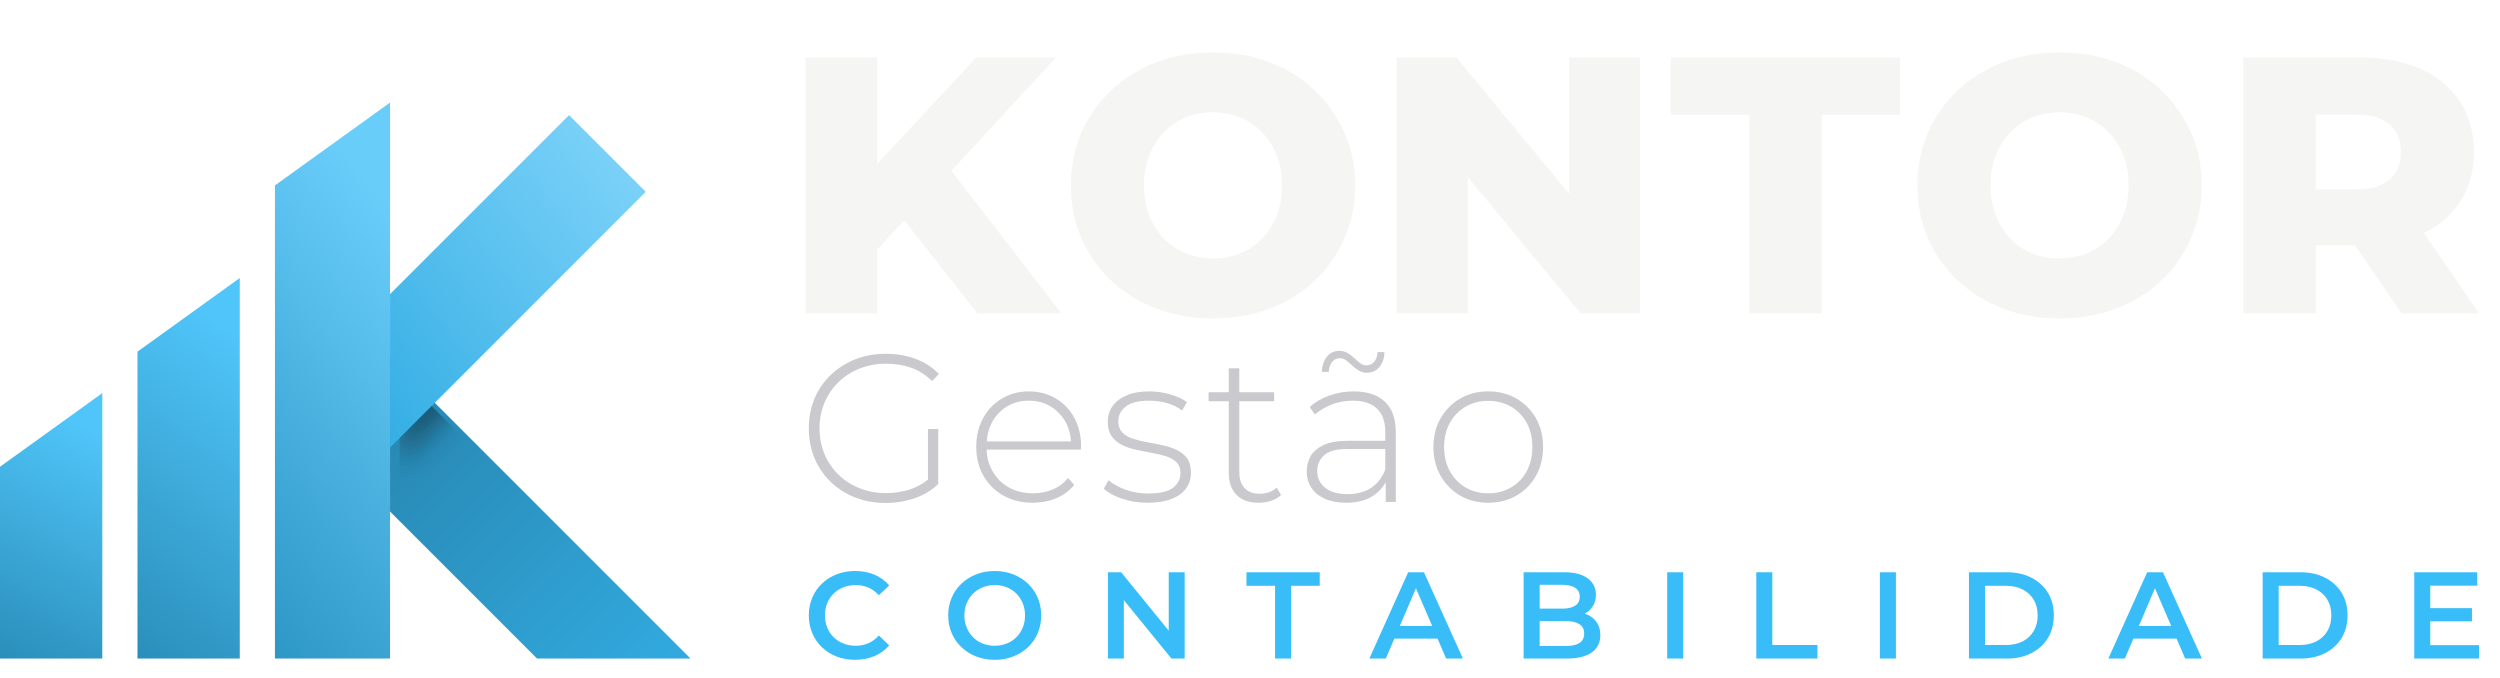
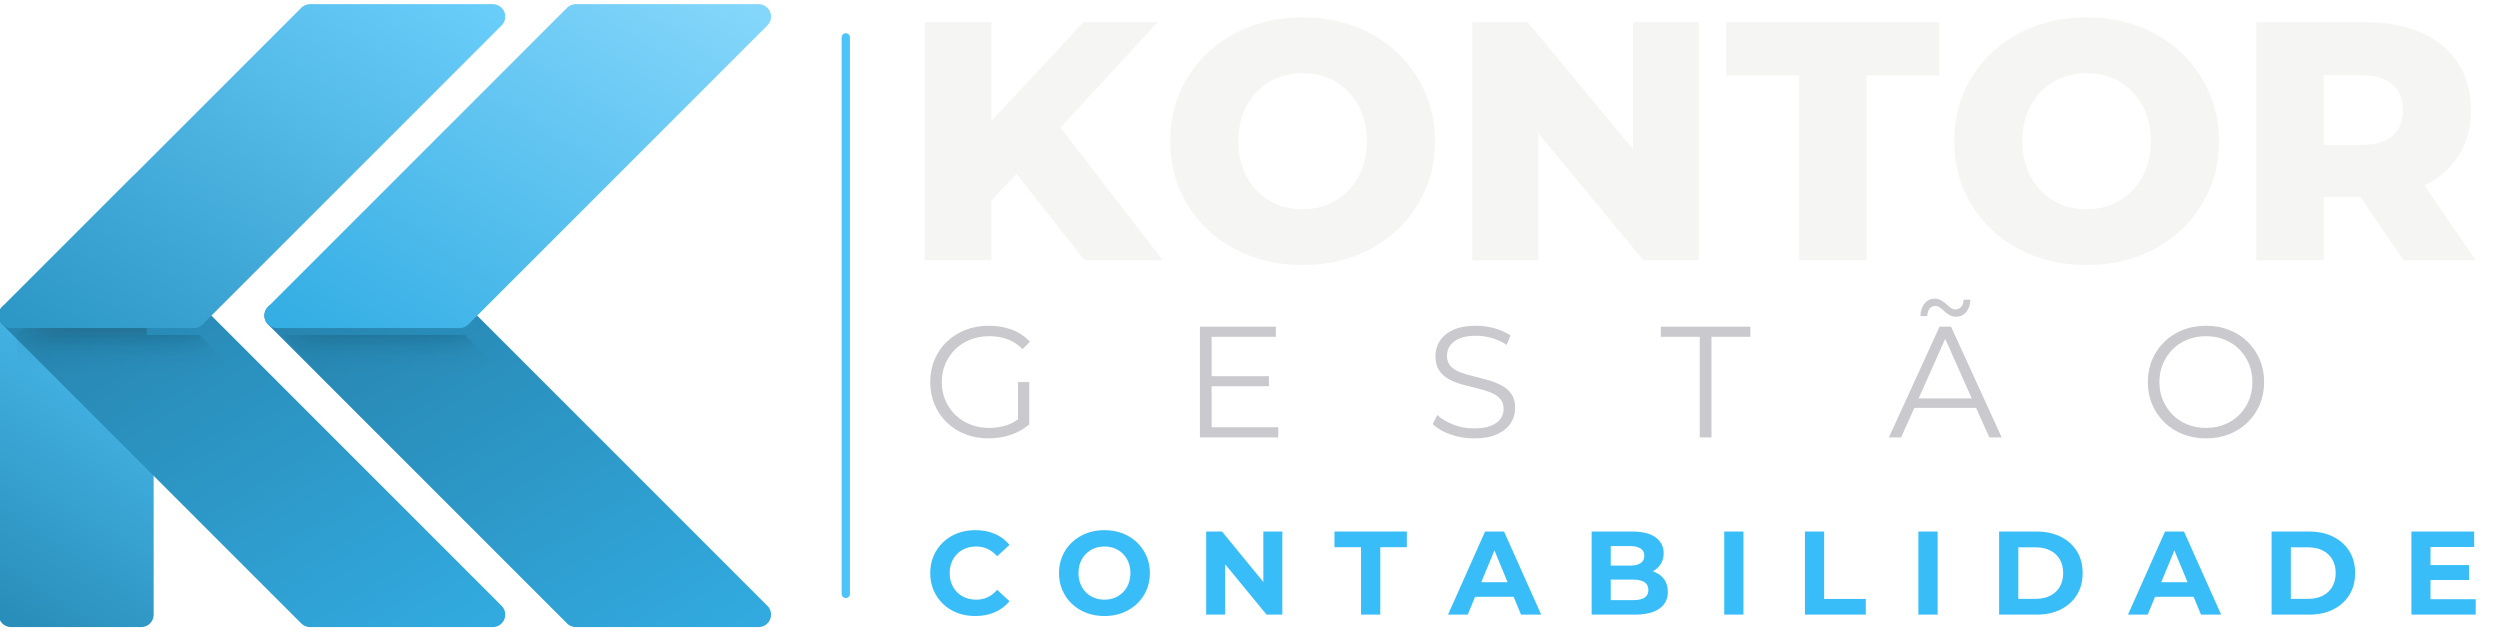
- <svg xmlns="http://www.w3.org/2000/svg" viewBox="0 -6 782 212" role="img" aria-label="Kontor Gestão Contabilidade">
+ <svg xmlns="http://www.w3.org/2000/svg" viewBox="-4 -6 903 228" role="img" aria-label="Kontor Gestão Contabilidade">
  <defs>
    <linearGradient id="kt-a" x1="0" y1="1" x2="0.2" y2="0">
      <stop offset="0" stop-color="#2A8EBA" />
      <stop offset="1" stop-color="#50C5F9" />
    </linearGradient>
-     <linearGradient id="kt-b" x1="0" y1="1" x2="0.25" y2="0">
+     <linearGradient id="kt-b" x1="0" y1="1" x2="1" y2="0">
      <stop offset="0" stop-color="#2D97C6" />
      <stop offset="1" stop-color="#69CDFA" />
    </linearGradient>
    <linearGradient id="kt-braco" x1="0" y1="1" x2="1" y2="0">
      <stop offset="0" stop-color="#34AEE4" />
      <stop offset="1" stop-color="#84D6FB" />
    </linearGradient>
    <linearGradient id="kt-perna" x1="0" y1="0" x2="1" y2="1">
      <stop offset="0" stop-color="#2784AE" />
      <stop offset="1" stop-color="#32AADF" />
    </linearGradient>
-     <filter id="kt-desfoque" x="-20%" y="-20%" width="140%" height="140%">
-       <feGaussianBlur stdDeviation="4" />
+     <filter id="kt-d" x="-20%" y="-20%" width="140%" height="140%">
+       <feGaussianBlur stdDeviation="6" />
    </filter>
+     <clipPath id="kt-pa">
+       <path d="M0,108 L66,108 L174,216 L108,216 Z" />
+       <path d="M0,108 L47,61 L47,216 L0,216 Z" />
+     </clipPath>
+     <clipPath id="kt-pb">
+       <path d="M96,108 L162,108 L270,216 L204,216 Z" />
+     </clipPath>
  </defs>
-   <g>
-     <path fill="url(#kt-a)" d="M0,200 L0,140 L32,116.96 L32,200 Z" />
-     <path fill="url(#kt-a)" d="M43,200 L43,104 L75,80.96 L75,200 Z" />
-     <path fill="url(#kt-b)" d="M86,200 L86,52 L122,26.08 L122,200 Z" />
-     <path fill="url(#kt-perna)" d="M122,106 L216,200 L168,200 L122,154 Z" />
-     <clipPath id="kt-clip-perna">
-       <path d="M122,106 L216,200 L168,200 L122,154 Z" />
-     </clipPath>
-     <path clip-path="url(#kt-clip-perna)" filter="url(#kt-desfoque)" fill="#0E2F3E" opacity=".55" transform="translate(3 5)" d="M122,86 L178,30 L202,54 L122,134 Z" />
-     <path fill="url(#kt-braco)" d="M122,86 L178,30 L202,54 L122,134 Z" />
+   <g stroke-linejoin="round" stroke-width="9">
+     <path fill="url(#kt-a)" stroke="url(#kt-a)" d="M0,108 L47,61 L47,216 L0,216 Z" />
+     <path fill="url(#kt-perna)" stroke="url(#kt-perna)" d="M0,108 L66,108 L174,216 L108,216 Z" />
+     <path clip-path="url(#kt-pa)" filter="url(#kt-d)" fill="#0E2F3E" opacity=".38" transform="translate(2 7)" d="M0,108 L108,0 L174,0 L66,108 Z" />
+     <path fill="url(#kt-b)" stroke="url(#kt-b)" d="M0,108 L108,0 L174,0 L66,108 Z" />
+     <path fill="url(#kt-perna)" stroke="url(#kt-perna)" d="M96,108 L162,108 L270,216 L204,216 Z" />
+     <path clip-path="url(#kt-pb)" filter="url(#kt-d)" fill="#0E2F3E" opacity=".38" transform="translate(2 7)" d="M96,108 L204,0 L270,0 L162,108 Z" />
+     <path fill="url(#kt-braco)" stroke="url(#kt-braco)" d="M96,108 L204,0 L270,0 L162,108 Z" />
  </g>
-   <path fill="#F5F5F4" d="M274.40 92L252 92L252 12.00L274.40 12.00L274.40 45.26L305.37 12.00L330.29 12.00L297.60 47.43L332 92L305.71 92L282.86 62.97L274.40 72L274.40 92ZM379.43 93.60L379.43 93.60Q369.83 93.60 361.71 90.51Q353.60 87.43 347.60 81.77Q341.60 76.11 338.29 68.57Q334.97 61.03 334.97 52.00L334.97 52.00Q334.97 42.97 338.29 35.43Q341.60 27.89 347.60 22.23Q353.60 16.57 361.71 13.49Q369.83 10.40 379.43 10.40L379.43 10.40Q389.14 10.40 397.20 13.49Q405.26 16.57 411.20 22.23Q417.14 27.89 420.51 35.43Q423.89 42.97 423.89 52.00L423.89 52.00Q423.89 61.03 420.51 68.63Q417.14 76.23 411.20 81.83Q405.26 87.43 397.20 90.51Q389.14 93.60 379.43 93.60ZM379.43 74.86L379.43 74.86Q384 74.86 387.94 73.26Q391.89 71.66 394.80 68.63Q397.71 65.60 399.37 61.37Q401.03 57.14 401.03 52.00L401.03 52.00Q401.03 46.74 399.37 42.57Q397.71 38.40 394.80 35.37Q391.89 32.34 387.94 30.74Q384 29.14 379.43 29.14L379.43 29.14Q374.86 29.14 370.91 30.74Q366.97 32.34 364.06 35.37Q361.14 38.40 359.49 42.57Q357.83 46.74 357.83 52.00L357.83 52.00Q357.83 57.14 359.49 61.37Q361.14 65.60 364.06 68.63Q366.97 71.66 370.91 73.26Q374.86 74.86 379.43 74.86ZM459.09 92L436.91 92L436.91 12.00L455.54 12.00L490.86 54.63L490.86 12.00L513.03 12.00L513.03 92L494.40 92L459.09 49.37L459.09 92ZM569.83 92L547.20 92L547.20 29.94L522.63 29.94L522.63 12.00L594.29 12.00L594.29 29.94L569.83 29.94L569.83 92ZM644.23 93.60L644.23 93.60Q634.63 93.60 626.51 90.51Q618.40 87.43 612.40 81.77Q606.40 76.11 603.09 68.57Q599.77 61.03 599.77 52.00L599.77 52.00Q599.77 42.97 603.09 35.43Q606.40 27.89 612.40 22.23Q618.40 16.57 626.51 13.49Q634.63 10.40 644.23 10.40L644.23 10.40Q653.94 10.40 662 13.49Q670.06 16.57 676 22.23Q681.94 27.89 685.31 35.43Q688.69 42.97 688.69 52.00L688.69 52.00Q688.69 61.03 685.31 68.63Q681.94 76.23 676 81.83Q670.06 87.43 662 90.51Q653.94 93.60 644.23 93.60ZM644.23 74.86L644.23 74.86Q648.80 74.86 652.74 73.26Q656.69 71.66 659.60 68.63Q662.51 65.60 664.17 61.37Q665.83 57.14 665.83 52.00L665.83 52.00Q665.83 46.74 664.17 42.57Q662.51 38.40 659.60 35.37Q656.69 32.34 652.74 30.74Q648.80 29.14 644.23 29.14L644.23 29.14Q639.66 29.14 635.71 30.74Q631.77 32.34 628.86 35.37Q625.94 38.40 624.29 42.57Q622.63 46.74 622.63 52.00L622.63 52.00Q622.63 57.14 624.29 61.37Q625.94 65.60 628.86 68.63Q631.77 71.66 635.71 73.26Q639.66 74.86 644.23 74.86ZM724.34 92L701.71 92L701.71 12.00L738.29 12.00Q749.26 12.00 757.20 15.54Q765.14 19.09 769.49 25.77Q773.83 32.46 773.83 41.60L773.83 41.60Q773.83 50.63 769.49 57.14L769.49 57.14Q765.37 63.43 758.17 66.86L758.17 66.86L775.43 92L751.20 92L736.69 70.74L724.34 70.74L724.34 92ZM724.34 29.83L724.34 53.26L736.91 53.26Q744 53.26 747.49 50.17Q750.97 47.09 750.97 41.60L750.97 41.60Q750.97 36.00 747.49 32.91Q744 29.83 736.91 29.83L736.91 29.83L724.34 29.83Z" />
-   <path fill="#C9C9CE" d="M277.05 151.33L277.05 151.33Q271.86 151.33 267.46 149.59Q263.05 147.85 259.80 144.69Q256.55 141.54 254.77 137.30Q253 133.06 253 128Q253 122.94 254.77 118.70Q256.55 114.46 259.83 111.31Q263.12 108.15 267.49 106.41Q271.86 104.67 277.12 104.67L277.12 104.67Q282.11 104.67 286.38 106.25Q290.65 107.83 293.68 110.98L293.68 110.98L291.57 113.21Q288.55 110.26 284.97 109.01Q281.39 107.76 277.18 107.76L277.18 107.76Q272.71 107.76 268.90 109.27Q265.09 110.78 262.27 113.54Q259.44 116.30 257.90 119.98Q256.35 123.66 256.35 128Q256.35 132.34 257.90 136.02Q259.44 139.70 262.27 142.46Q265.09 145.22 268.90 146.73Q272.71 148.24 277.18 148.24L277.18 148.24Q281.26 148.24 284.94 146.99L284.94 146.99Q287.76 146.01 290.26 144.03L290.26 144.03L290.26 128.20L293.48 128.20L293.48 145.41Q290.39 148.37 286.09 149.85Q281.78 151.33 277.05 151.33ZM323.05 151.26L323.05 151.26Q317.86 151.26 313.88 149.03Q309.91 146.79 307.64 142.85Q305.37 138.91 305.37 133.85L305.37 133.85Q305.37 128.72 307.51 124.81Q309.65 120.90 313.39 118.67Q317.14 116.43 321.80 116.43Q326.47 116.43 330.18 118.60Q333.89 120.77 336.03 124.68Q338.17 128.59 338.17 133.72L338.17 133.72Q338.17 133.91 338.13 134.14Q338.10 134.37 338.10 134.64L338.10 134.64L308.59 134.64Q308.73 138.45 310.50 141.41L310.50 141.41Q312.34 144.69 315.63 146.50Q318.91 148.31 323.12 148.31L323.12 148.31Q326.40 148.31 329.26 147.12Q332.12 145.94 334.09 143.51L334.09 143.51L336.00 145.68Q333.76 148.44 330.38 149.85Q326.99 151.26 323.05 151.26ZM308.66 132.07L308.66 132.07L335.01 132.07Q334.81 128.79 333.37 126.09L333.37 126.09Q331.59 122.94 328.64 121.13Q325.68 119.33 321.80 119.33L321.80 119.33Q317.99 119.33 315.00 121.13Q312.01 122.94 310.30 126.09L310.30 126.09Q308.86 128.79 308.66 132.07ZM359.00 151.26L359.00 151.26Q354.73 151.26 351.01 150.01Q347.30 148.77 345.26 146.86L345.26 146.86L346.77 144.23Q348.75 145.94 352.03 147.16Q355.32 148.37 359.13 148.37L359.13 148.37Q364.52 148.37 366.88 146.60Q369.25 144.82 369.25 141.93L369.25 141.93Q369.25 139.83 368.03 138.61Q366.82 137.40 364.78 136.74Q362.74 136.08 360.31 135.66Q357.88 135.23 355.45 134.70Q353.02 134.18 350.98 133.19Q348.94 132.21 347.73 130.46Q346.51 128.72 346.51 125.83L346.51 125.83Q346.51 123.20 347.96 121.10Q349.40 119.00 352.29 117.72Q355.19 116.43 359.52 116.43L359.52 116.43Q362.74 116.43 366.00 117.35Q369.25 118.27 371.29 119.79L371.29 119.79L369.77 122.41Q367.61 120.77 364.91 120.05Q362.22 119.33 359.46 119.33L359.46 119.33Q354.46 119.33 352.13 121.17Q349.80 123.01 349.80 125.77L349.80 125.77Q349.80 127.93 351.01 129.22Q352.23 130.50 354.27 131.19Q356.30 131.88 358.73 132.30Q361.17 132.73 363.60 133.26Q366.03 133.78 368.07 134.74Q370.10 135.69 371.32 137.36Q372.53 139.04 372.53 141.87L372.53 141.87Q372.53 144.69 370.99 146.79Q369.45 148.90 366.42 150.08Q363.40 151.26 359.00 151.26ZM393.69 151.26L393.69 151.26Q389.16 151.26 386.76 148.77Q384.36 146.27 384.36 141.93L384.36 141.93L384.36 119.52L378.05 119.52L378.05 116.70L384.36 116.70L384.36 109.21L387.65 109.21L387.65 116.70L398.56 116.70L398.56 119.52L387.65 119.52L387.65 141.60Q387.65 144.89 389.29 146.66Q390.93 148.44 394.02 148.44L394.02 148.44Q397.24 148.44 399.35 146.53L399.35 146.53L400.73 148.83Q399.41 150.08 397.54 150.67Q395.67 151.26 393.69 151.26ZM436.61 151L433.45 151L433.45 144.82Q432.07 147.39 429.57 149.03L429.57 149.03Q426.22 151.26 421.10 151.26L421.10 151.26Q417.29 151.26 414.49 150.05Q411.70 148.83 410.22 146.60Q408.74 144.36 408.74 141.47L408.74 141.47Q408.74 138.84 409.96 136.71Q411.17 134.57 414.00 133.22Q416.83 131.88 421.56 131.88L421.56 131.88L433.32 131.88L433.32 129.12Q433.32 124.32 430.72 121.82Q428.13 119.33 423.13 119.33L423.13 119.33Q419.59 119.33 416.53 120.54Q413.47 121.76 411.31 123.66L411.31 123.66L409.66 121.30Q412.23 119.00 415.84 117.72Q419.45 116.43 423.40 116.43L423.40 116.43Q429.77 116.43 433.19 119.65Q436.61 122.87 436.61 129.25L436.61 129.25L436.61 151ZM433.32 140.88L433.32 134.44L421.62 134.44Q416.30 134.44 414.16 136.41Q412.03 138.38 412.03 141.34L412.03 141.34Q412.03 144.63 414.53 146.60Q417.02 148.57 421.56 148.57L421.56 148.57Q425.89 148.57 428.88 146.60Q431.87 144.63 433.32 140.88L433.32 140.88ZM427.60 110.59L427.60 110.59Q426.16 110.59 425.01 109.90Q423.86 109.21 422.94 108.32Q422.02 107.43 421.10 106.74Q420.18 106.05 419.13 106.05L419.13 106.05Q417.61 106.05 416.69 107.20Q415.77 108.35 415.64 110.32L415.64 110.32L413.47 110.32Q413.61 107.37 415.08 105.56Q416.56 103.75 418.93 103.75L418.93 103.75Q420.37 103.75 421.52 104.44Q422.67 105.13 423.63 106.02Q424.58 106.91 425.47 107.60Q426.35 108.29 427.41 108.29L427.41 108.29Q428.92 108.29 429.87 107.14Q430.82 105.99 430.89 104.15L430.89 104.15L433.06 104.15Q432.99 106.97 431.48 108.78Q429.97 110.59 427.60 110.59ZM465.52 151.26L465.52 151.26Q460.59 151.26 456.75 149.03Q452.90 146.79 450.64 142.85Q448.37 138.91 448.37 133.85L448.37 133.85Q448.37 128.72 450.64 124.81Q452.90 120.90 456.75 118.67Q460.59 116.43 465.52 116.43L465.52 116.43Q470.45 116.43 474.33 118.67Q478.20 120.90 480.44 124.81Q482.67 128.72 482.67 133.85L482.67 133.85Q482.67 138.91 480.44 142.85Q478.20 146.79 474.33 149.03Q470.45 151.26 465.52 151.26ZM465.52 148.31L465.52 148.31Q469.46 148.31 472.62 146.50Q475.77 144.69 477.55 141.41Q479.32 138.12 479.32 133.85L479.32 133.85Q479.32 129.51 477.55 126.26Q475.77 123.01 472.62 121.20Q469.46 119.39 465.52 119.39L465.52 119.39Q461.58 119.39 458.46 121.20Q455.33 123.01 453.53 126.26Q451.72 129.51 451.72 133.85L451.72 133.85Q451.72 138.12 453.53 141.41Q455.33 144.69 458.46 146.50Q461.58 148.31 465.52 148.31Z" />
-   <path fill="#38BDF8" d="M267.43 200.39L267.43 200.39Q264.34 200.39 261.70 199.36Q259.06 198.34 257.11 196.47Q255.16 194.60 254.08 192.05Q253 189.51 253 186.50L253 186.50Q253 183.49 254.08 180.95Q255.16 178.40 257.13 176.53Q259.09 174.66 261.72 173.64Q264.34 172.61 267.46 172.61L267.46 172.61Q270.78 172.61 273.52 173.75Q276.26 174.89 278.15 177.13L278.15 177.13L274.91 180.17Q273.44 178.59 271.63 177.80Q269.82 177.01 267.70 177.01L267.70 177.01Q265.57 177.01 263.82 177.71Q262.06 178.40 260.77 179.67Q259.48 180.95 258.77 182.68Q258.05 184.42 258.05 186.50L258.05 186.50Q258.05 188.58 258.77 190.32Q259.48 192.05 260.77 193.33Q262.06 194.60 263.82 195.29Q265.57 195.99 267.70 195.99L267.70 195.99Q269.82 195.99 271.63 195.20Q273.44 194.41 274.91 192.79L274.91 192.79L278.15 195.87Q276.26 198.07 273.52 199.23Q270.78 200.39 267.43 200.39ZM311.18 200.39L311.18 200.39Q308.02 200.39 305.36 199.34Q302.69 198.30 300.73 196.43Q298.76 194.56 297.68 192.03Q296.60 189.51 296.60 186.50L296.60 186.50Q296.60 183.49 297.68 180.97Q298.76 178.44 300.73 176.57Q302.69 174.70 305.36 173.66Q308.02 172.61 311.14 172.61L311.14 172.61Q314.30 172.61 316.95 173.66Q319.59 174.70 321.56 176.57Q323.52 178.44 324.60 180.97Q325.68 183.49 325.68 186.50L325.68 186.50Q325.68 189.51 324.60 192.05Q323.52 194.60 321.56 196.45Q319.59 198.30 316.95 199.34Q314.30 200.39 311.18 200.39ZM311.14 195.99L311.14 195.99Q313.19 195.99 314.92 195.29Q316.66 194.60 317.93 193.31Q319.20 192.02 319.92 190.30Q320.63 188.58 320.63 186.50L320.63 186.50Q320.63 184.42 319.92 182.70Q319.20 180.98 317.93 179.69Q316.66 178.40 314.92 177.71Q313.19 177.01 311.14 177.01L311.14 177.01Q309.10 177.01 307.38 177.71Q305.66 178.40 304.37 179.69Q303.08 180.98 302.37 182.70Q301.65 184.42 301.65 186.50L301.65 186.50Q301.65 188.54 302.37 190.28Q303.08 192.02 304.35 193.31Q305.63 194.60 307.36 195.29Q309.10 195.99 311.14 195.99ZM351.54 200L346.56 200L346.56 173L350.69 173L365.58 191.28L365.58 173L370.56 173L370.56 200L366.43 200L351.54 181.72L351.54 200ZM403.86 200L398.84 200L398.84 177.24L389.89 177.24L389.89 173L412.81 173L412.81 177.24L403.86 177.24L403.86 200ZM433.49 200L428.33 200L440.48 173L445.41 173L457.60 200L452.36 200L449.66 193.75L436.16 193.75L433.49 200ZM437.85 189.82L448.00 189.82L442.91 178.01L437.85 189.82ZM490.02 200L476.59 200L476.59 173L489.24 173Q494.10 173 496.65 174.91Q499.20 176.82 499.20 180.02L499.20 180.02Q499.20 182.18 498.19 183.68L498.19 183.68Q497.23 185.15 495.69 185.96L495.69 185.96Q496.19 186.11 496.65 186.31L496.65 186.31Q498.46 187.16 499.52 188.74Q500.58 190.32 500.58 192.67L500.58 192.67Q500.58 196.14 497.92 198.07Q495.26 200 490.02 200L490.02 200ZM481.61 188.27L481.61 196.07L489.71 196.07Q492.52 196.07 494.03 195.14Q495.53 194.21 495.53 192.17L495.53 192.17Q495.53 190.16 494.03 189.22Q492.52 188.27 489.71 188.27L489.71 188.27L481.61 188.27ZM481.61 176.93L481.61 184.38L488.70 184.38Q491.33 184.38 492.73 183.45Q494.14 182.53 494.14 180.68L494.14 180.68Q494.14 178.79 492.73 177.86Q491.33 176.93 488.70 176.93L488.70 176.93L481.61 176.93ZM526.52 200L521.50 200L521.50 173L526.52 173L526.52 200ZM568.50 200L549.37 200L549.37 173L554.38 173L554.38 195.76L568.50 195.76L568.50 200ZM593.04 200L588.03 200L588.03 173L593.04 173L593.04 200ZM627.70 200L615.89 200L615.89 173L627.70 173Q632.09 173 635.41 174.70Q638.73 176.39 640.58 179.40Q642.43 182.41 642.43 186.50L642.43 186.50Q642.43 190.55 640.58 193.58Q638.73 196.61 635.41 198.30Q632.09 200 627.70 200L627.70 200ZM620.91 177.24L620.91 195.76L627.46 195.76Q630.51 195.76 632.73 194.60Q634.95 193.44 636.16 191.36Q637.38 189.28 637.38 186.50L637.38 186.50Q637.38 183.68 636.16 181.62Q634.95 179.56 632.73 178.40Q630.51 177.24 627.46 177.24L627.46 177.24L620.91 177.24ZM664.66 200L659.49 200L671.64 173L676.58 173L688.77 200L683.52 200L680.82 193.75L667.32 193.75L664.66 200ZM669.02 189.82L679.16 189.82L674.07 178.01L669.02 189.82ZM719.56 200L707.76 200L707.76 173L719.56 173Q723.96 173 727.28 174.70Q730.59 176.39 732.45 179.40Q734.30 182.41 734.30 186.50L734.30 186.50Q734.30 190.55 732.45 193.58Q730.59 196.61 727.28 198.30Q723.96 200 719.56 200L719.56 200ZM712.77 177.24L712.77 195.76L719.33 195.76Q722.38 195.76 724.60 194.60Q726.81 193.44 728.03 191.36Q729.24 189.28 729.24 186.50L729.24 186.50Q729.24 183.68 728.03 181.62Q726.81 179.56 724.60 178.40Q722.38 177.24 719.33 177.24L719.33 177.24L712.77 177.24ZM760.19 188.35L760.19 195.80L775.43 195.80L775.43 200L755.18 200L755.18 173L774.89 173L774.89 177.20L760.19 177.20L760.19 184.22L773.23 184.22L773.23 188.35L760.19 188.35Z" />
+   <rect x="300" y="6" width="3" height="204" rx="1.5" fill="#38BDF8" opacity=".9" />
+   <path fill="#F5F5F4" d="M354.08 88L330 88L330 2L354.08 2L354.08 37.75L387.37 2L414.16 2L379.02 40.09L416 88L387.74 88L363.17 56.79L354.08 66.50L354.08 88ZM466.49 89.72L466.49 89.72Q456.17 89.72 447.45 86.40Q438.73 83.09 432.28 77.00Q425.83 70.92 422.27 62.81Q418.70 54.71 418.70 45L418.70 45Q418.70 35.29 422.27 27.19Q425.83 19.08 432.28 13.00Q438.73 6.91 447.45 3.60Q456.17 0.28 466.49 0.28L466.49 0.28Q476.94 0.28 485.60 3.60Q494.26 6.91 500.65 13.00Q507.04 19.08 510.66 27.19Q514.29 35.29 514.29 45L514.29 45Q514.29 54.71 510.66 62.88Q507.04 71.05 500.65 77.07Q494.26 83.09 485.60 86.40Q476.94 89.72 466.49 89.72ZM466.49 69.57L466.49 69.57Q471.41 69.57 475.65 67.85Q479.89 66.13 483.02 62.88Q486.15 59.62 487.93 55.07Q489.71 50.53 489.71 45L489.71 45Q489.71 39.35 487.93 34.86Q486.15 30.38 483.02 27.12Q479.89 23.87 475.65 22.15Q471.41 20.43 466.49 20.43L466.49 20.43Q461.58 20.43 457.34 22.15Q453.10 23.87 449.97 27.12Q446.84 30.38 445.06 34.86Q443.27 39.35 443.27 45L443.27 45Q443.27 50.53 445.06 55.07Q446.84 59.62 449.97 62.88Q453.10 66.13 457.34 67.85Q461.58 69.57 466.49 69.57ZM551.63 88L527.80 88L527.80 2L547.83 2L585.79 47.83L585.79 2L609.62 2L609.62 88L589.60 88L551.63 42.17L551.63 88ZM670.19 88L645.87 88L645.87 21.29L619.45 21.29L619.45 2L696.48 2L696.48 21.29L670.19 21.29L670.19 88ZM749.68 89.72L749.68 89.72Q739.36 89.72 730.64 86.40Q721.91 83.09 715.46 77.00Q709.01 70.92 705.45 62.81Q701.89 54.71 701.89 45L701.89 45Q701.89 35.29 705.45 27.19Q709.01 19.08 715.46 13.00Q721.91 6.91 730.64 3.60Q739.36 0.28 749.68 0.28L749.68 0.28Q760.12 0.28 768.78 3.60Q777.45 6.91 783.83 13.00Q790.22 19.08 793.85 27.19Q797.47 35.29 797.47 45L797.47 45Q797.47 54.71 793.85 62.88Q790.22 71.05 783.83 77.07Q777.45 83.09 768.78 86.40Q760.12 89.72 749.68 89.72ZM749.68 69.57L749.68 69.57Q754.59 69.57 758.83 67.85Q763.07 66.13 766.20 62.88Q769.34 59.62 771.12 55.07Q772.90 50.53 772.90 45L772.90 45Q772.90 39.35 771.12 34.86Q769.34 30.38 766.20 27.12Q763.07 23.87 758.83 22.15Q754.59 20.43 749.68 20.43L749.68 20.43Q744.77 20.43 740.53 22.15Q736.29 23.87 733.16 27.12Q730.02 30.38 728.24 34.86Q726.46 39.35 726.46 45L726.46 45Q726.46 50.53 728.24 55.07Q730.02 59.62 733.16 62.88Q736.29 66.13 740.53 67.85Q744.77 69.57 749.68 69.57ZM835.31 88L810.99 88L810.99 2L850.30 2Q862.09 2 870.63 5.81Q879.17 9.62 883.84 16.80Q888.51 23.99 888.51 33.82L888.51 33.82Q888.51 43.53 883.84 50.53L883.84 50.53Q879.42 57.29 871.68 60.97L871.68 60.97L890.23 88L864.18 88L848.58 65.15L835.31 65.15L835.31 88ZM835.31 21.17L835.31 46.35L848.83 46.35Q856.44 46.35 860.19 43.03Q863.94 39.72 863.94 33.82L863.94 33.82Q863.94 27.80 860.19 24.48Q856.44 21.17 848.83 21.17L848.83 21.17L835.31 21.17Z" />
+   <path fill="#C9C9CE" d="M353.09 152.34L353.09 152.34Q348.51 152.34 344.66 150.83Q340.80 149.31 337.97 146.57Q335.14 143.83 333.57 140.11Q332 136.40 332 132Q332 127.60 333.57 123.89Q335.14 120.17 338 117.43Q340.86 114.69 344.71 113.17Q348.57 111.66 353.14 111.66Q357.71 111.66 361.51 113.09Q365.31 114.51 368 117.43L368 117.43L365.37 120.11Q362.86 117.60 359.83 116.51Q356.80 115.43 353.31 115.43L353.31 115.43Q349.60 115.43 346.49 116.66Q343.37 117.89 341.06 120.14Q338.74 122.40 337.46 125.40Q336.17 128.40 336.17 132L336.17 132Q336.17 135.54 337.46 138.57Q338.74 141.60 341.06 143.86Q343.37 146.11 346.49 147.34Q349.60 148.57 353.26 148.57L353.26 148.57Q356.69 148.57 359.77 147.54L359.77 147.54Q361.83 146.86 363.71 145.43L363.71 145.43L363.71 132L367.77 132L367.77 147.26Q364.91 149.77 361.09 151.06Q357.26 152.34 353.09 152.34ZM433.64 133.49L433.64 148.34L457.70 148.34L457.70 152L429.41 152L429.41 112L456.84 112L456.84 115.66L433.64 115.66L433.64 129.89L454.33 129.89L454.33 133.49L433.64 133.49ZM528.36 152.34L528.36 152.34Q523.91 152.34 519.82 150.89Q515.74 149.43 513.51 147.14L513.51 147.14L515.16 143.89Q517.28 145.94 520.85 147.34Q524.42 148.74 528.36 148.74L528.36 148.74Q532.14 148.74 534.51 147.80Q536.88 146.86 537.99 145.26Q539.11 143.66 539.11 141.71L539.11 141.71Q539.11 139.37 537.76 137.94Q536.42 136.51 534.25 135.69Q532.08 134.86 529.45 134.23Q526.82 133.60 524.19 132.89Q521.56 132.17 519.36 130.97Q517.16 129.77 515.82 127.80Q514.48 125.83 514.48 122.63L514.48 122.63Q514.48 119.66 516.05 117.17Q517.62 114.69 520.88 113.17Q524.14 111.66 529.22 111.66L529.22 111.66Q532.59 111.66 535.91 112.60Q539.22 113.54 541.62 115.20L541.62 115.20L540.19 118.57Q537.62 116.86 534.74 116.06Q531.85 115.26 529.16 115.26L529.16 115.26Q525.56 115.26 523.22 116.23Q520.88 117.20 519.76 118.83Q518.65 120.46 518.65 122.51L518.65 122.51Q518.65 124.86 519.99 126.29Q521.34 127.71 523.54 128.51Q525.74 129.31 528.36 129.94Q530.99 130.57 533.59 131.31Q536.19 132.06 538.39 133.23Q540.59 134.40 541.94 136.34Q543.28 138.29 543.28 141.43L543.28 141.43Q543.28 144.34 541.68 146.83Q540.08 149.31 536.79 150.83Q533.51 152.34 528.36 152.34ZM614.18 152L609.95 152L609.95 115.66L595.89 115.66L595.89 112L628.23 112L628.23 115.66L614.18 115.66L614.18 152ZM682.67 152L678.27 152L696.56 112L700.73 112L719.01 152L714.56 152L709.76 141.31L687.47 141.31L682.67 152ZM689.01 137.89L708.21 137.89L698.61 116.40L689.01 137.89ZM702.56 108.40L702.56 108.40Q701.24 108.40 700.21 107.83Q699.19 107.26 698.36 106.49Q697.53 105.71 696.73 105.11Q695.93 104.51 695.07 104.51L695.07 104.51Q693.76 104.51 692.99 105.49Q692.21 106.46 692.10 108.17L692.10 108.17L689.64 108.17Q689.76 105.31 691.16 103.60Q692.56 101.89 694.79 101.89L694.79 101.89Q696.10 101.89 697.16 102.49Q698.21 103.09 699.04 103.86Q699.87 104.63 700.64 105.20Q701.41 105.77 702.27 105.77L702.27 105.77Q703.59 105.77 704.39 104.83Q705.19 103.89 705.24 102.23L705.24 102.23L707.70 102.23Q707.64 104.97 706.21 106.69Q704.79 108.40 702.56 108.40ZM792.83 152.34L792.83 152.34Q788.31 152.34 784.45 150.83Q780.60 149.31 777.77 146.54Q774.94 143.77 773.37 140.09Q771.80 136.40 771.80 132L771.80 132Q771.80 127.60 773.37 123.91Q774.94 120.23 777.77 117.46Q780.60 114.69 784.43 113.17Q788.25 111.66 792.83 111.66L792.83 111.66Q797.34 111.66 801.17 113.17Q805.00 114.69 807.83 117.43Q810.65 120.17 812.23 123.89Q813.80 127.60 813.80 132L813.80 132Q813.80 136.40 812.23 140.11Q810.65 143.83 807.83 146.57Q805.00 149.31 801.17 150.83Q797.34 152.34 792.83 152.34ZM792.83 148.57L792.83 148.57Q796.43 148.57 799.48 147.34Q802.54 146.11 804.80 143.86Q807.05 141.60 808.31 138.60Q809.57 135.60 809.57 132L809.57 132Q809.57 128.40 808.31 125.40Q807.05 122.40 804.80 120.14Q802.54 117.89 799.48 116.66Q796.43 115.43 792.83 115.43L792.83 115.43Q789.23 115.43 786.14 116.66Q783.05 117.89 780.80 120.14Q778.54 122.40 777.25 125.40Q775.97 128.40 775.97 132L775.97 132Q775.97 135.54 777.25 138.57Q778.54 141.60 780.80 143.86Q783.05 146.11 786.14 147.34Q789.23 148.57 792.83 148.57Z" />
+   <path fill="#38BDF8" d="M348.24 216.51L348.24 216.51Q344.77 216.51 341.79 215.38Q338.81 214.24 336.63 212.14Q334.44 210.04 333.22 207.21Q332 204.39 332 201L332 201Q332 197.61 333.22 194.79Q334.44 191.96 336.65 189.86Q338.86 187.76 341.81 186.62Q344.77 185.49 348.29 185.49L348.29 185.49Q352.19 185.49 355.34 186.84Q358.49 188.19 360.63 190.80L360.63 190.80L356.17 194.91Q354.63 193.16 352.74 192.28Q350.86 191.40 348.63 191.40L348.63 191.40Q346.53 191.40 344.77 192.09Q343.01 192.77 341.73 194.06Q340.44 195.34 339.74 197.10Q339.03 198.86 339.03 201L339.03 201Q339.03 203.14 339.74 204.90Q340.44 206.66 341.73 207.94Q343.01 209.23 344.77 209.91Q346.53 210.60 348.63 210.60L348.63 210.60Q350.86 210.60 352.74 209.72Q354.63 208.84 356.17 207.04L356.17 207.04L360.63 211.16Q358.49 213.77 355.34 215.14Q352.19 216.51 348.24 216.51ZM394.97 216.51L394.97 216.51Q391.41 216.51 388.39 215.36Q385.37 214.20 383.16 212.10Q380.95 210 379.73 207.17Q378.51 204.34 378.51 201L378.51 201Q378.51 197.66 379.73 194.83Q380.95 192 383.18 189.90Q385.41 187.80 388.41 186.64Q391.41 185.49 394.93 185.49L394.93 185.49Q398.48 185.49 401.46 186.64Q404.44 187.80 406.65 189.90Q408.85 192 410.10 194.81Q411.34 197.61 411.34 201L411.34 201Q411.34 204.34 410.10 207.19Q408.85 210.04 406.65 212.12Q404.44 214.20 401.46 215.36Q398.48 216.51 394.97 216.51ZM394.93 210.60L394.93 210.60Q396.94 210.60 398.63 209.91Q400.33 209.23 401.61 207.94Q402.90 206.66 403.60 204.90Q404.31 203.14 404.31 201L404.31 201Q404.31 198.86 403.60 197.10Q402.90 195.34 401.63 194.06Q400.37 192.77 398.65 192.09Q396.94 191.40 394.93 191.40L394.93 191.40Q392.91 191.40 391.22 192.09Q389.53 192.77 388.24 194.06Q386.95 195.34 386.25 197.10Q385.54 198.86 385.54 201L385.54 201Q385.54 203.10 386.25 204.88Q386.95 206.66 388.22 207.94Q389.48 209.23 391.20 209.91Q392.91 210.60 394.93 210.60ZM438.52 216L431.67 216L431.67 186L437.41 186L452.32 204.21L452.32 186L459.18 186L459.18 216L453.48 216L438.52 197.79L438.52 216ZM494.55 216L487.61 216L487.61 191.66L478.01 191.66L478.01 186L504.15 186L504.15 191.66L494.55 191.66L494.55 216ZM526.15 216L519.03 216L532.40 186L539.26 186L552.68 216L545.39 216L542.73 209.57L528.80 209.57L526.15 216ZM531.03 204.30L540.55 204.30L535.79 192.81L531.03 204.30ZM586.42 216L570.90 216L570.90 186L585.56 186Q591.22 186 594.07 188.14Q596.92 190.29 596.92 193.80L596.92 193.80Q596.92 196.16 595.76 197.87L595.76 197.87Q594.73 199.46 592.97 200.36L592.97 200.36Q593.40 200.53 593.79 200.66L593.79 200.66Q595.97 201.60 597.20 203.40Q598.42 205.20 598.42 207.81L598.42 207.81Q598.42 211.67 595.37 213.84Q592.33 216 586.42 216L586.42 216ZM577.80 203.36L577.80 210.77L585.90 210.77Q588.60 210.77 590.00 209.89Q591.39 209.01 591.39 207.09L591.39 207.09Q591.39 205.20 590.00 204.28Q588.60 203.36 585.90 203.36L585.90 203.36L577.80 203.36ZM577.80 191.23L577.80 198.30L584.70 198.30Q587.23 198.30 588.58 197.42Q589.93 196.54 589.93 194.74L589.93 194.74Q589.93 192.99 588.58 192.11Q587.23 191.23 584.70 191.23L584.70 191.23L577.80 191.23ZM625.73 216L618.79 216L618.79 186L625.73 186L625.73 216ZM669.93 216L647.94 216L647.94 186L654.88 186L654.88 210.34L669.93 210.34L669.93 216ZM695.87 216L688.92 216L688.92 186L695.87 186L695.87 216ZM731.71 216L718.08 216L718.08 186L731.71 186Q736.59 186 740.32 187.86Q744.05 189.73 746.15 193.07Q748.25 196.41 748.25 201L748.25 201Q748.25 205.54 746.15 208.91Q744.05 212.27 740.32 214.14Q736.59 216 731.71 216L731.71 216ZM725.02 191.70L725.02 210.30L731.36 210.30Q734.36 210.30 736.57 209.16Q738.78 208.03 740.00 205.93Q741.22 203.83 741.22 201L741.22 201Q741.22 198.13 740.00 196.05Q738.78 193.97 736.57 192.84Q734.36 191.70 731.36 191.70L731.36 191.70L725.02 191.70ZM771.75 216L764.63 216L778.00 186L784.86 186L798.28 216L790.99 216L788.33 209.57L774.40 209.57L771.75 216ZM776.63 204.30L786.15 204.30L781.39 192.81L776.63 204.30ZM830.13 216L816.50 216L816.50 186L830.13 186Q835.02 186 838.75 187.86Q842.47 189.73 844.57 193.07Q846.67 196.41 846.67 201L846.67 201Q846.67 205.54 844.57 208.91Q842.47 212.27 838.75 214.14Q835.02 216 830.13 216L830.13 216ZM823.45 191.70L823.45 210.30L829.79 210.30Q832.79 210.30 835.00 209.16Q837.20 208.03 838.42 205.93Q839.65 203.83 839.65 201L839.65 201Q839.65 198.13 838.42 196.05Q837.20 193.97 835.00 192.84Q832.79 191.70 829.79 191.70L829.79 191.70L823.45 191.70ZM873.90 203.49L873.90 210.43L890.23 210.43L890.23 216L867.00 216L867.00 186L889.67 186L889.67 191.57L873.90 191.57L873.90 198.09L887.83 198.09L887.83 203.49L873.90 203.49Z" />
</svg>
